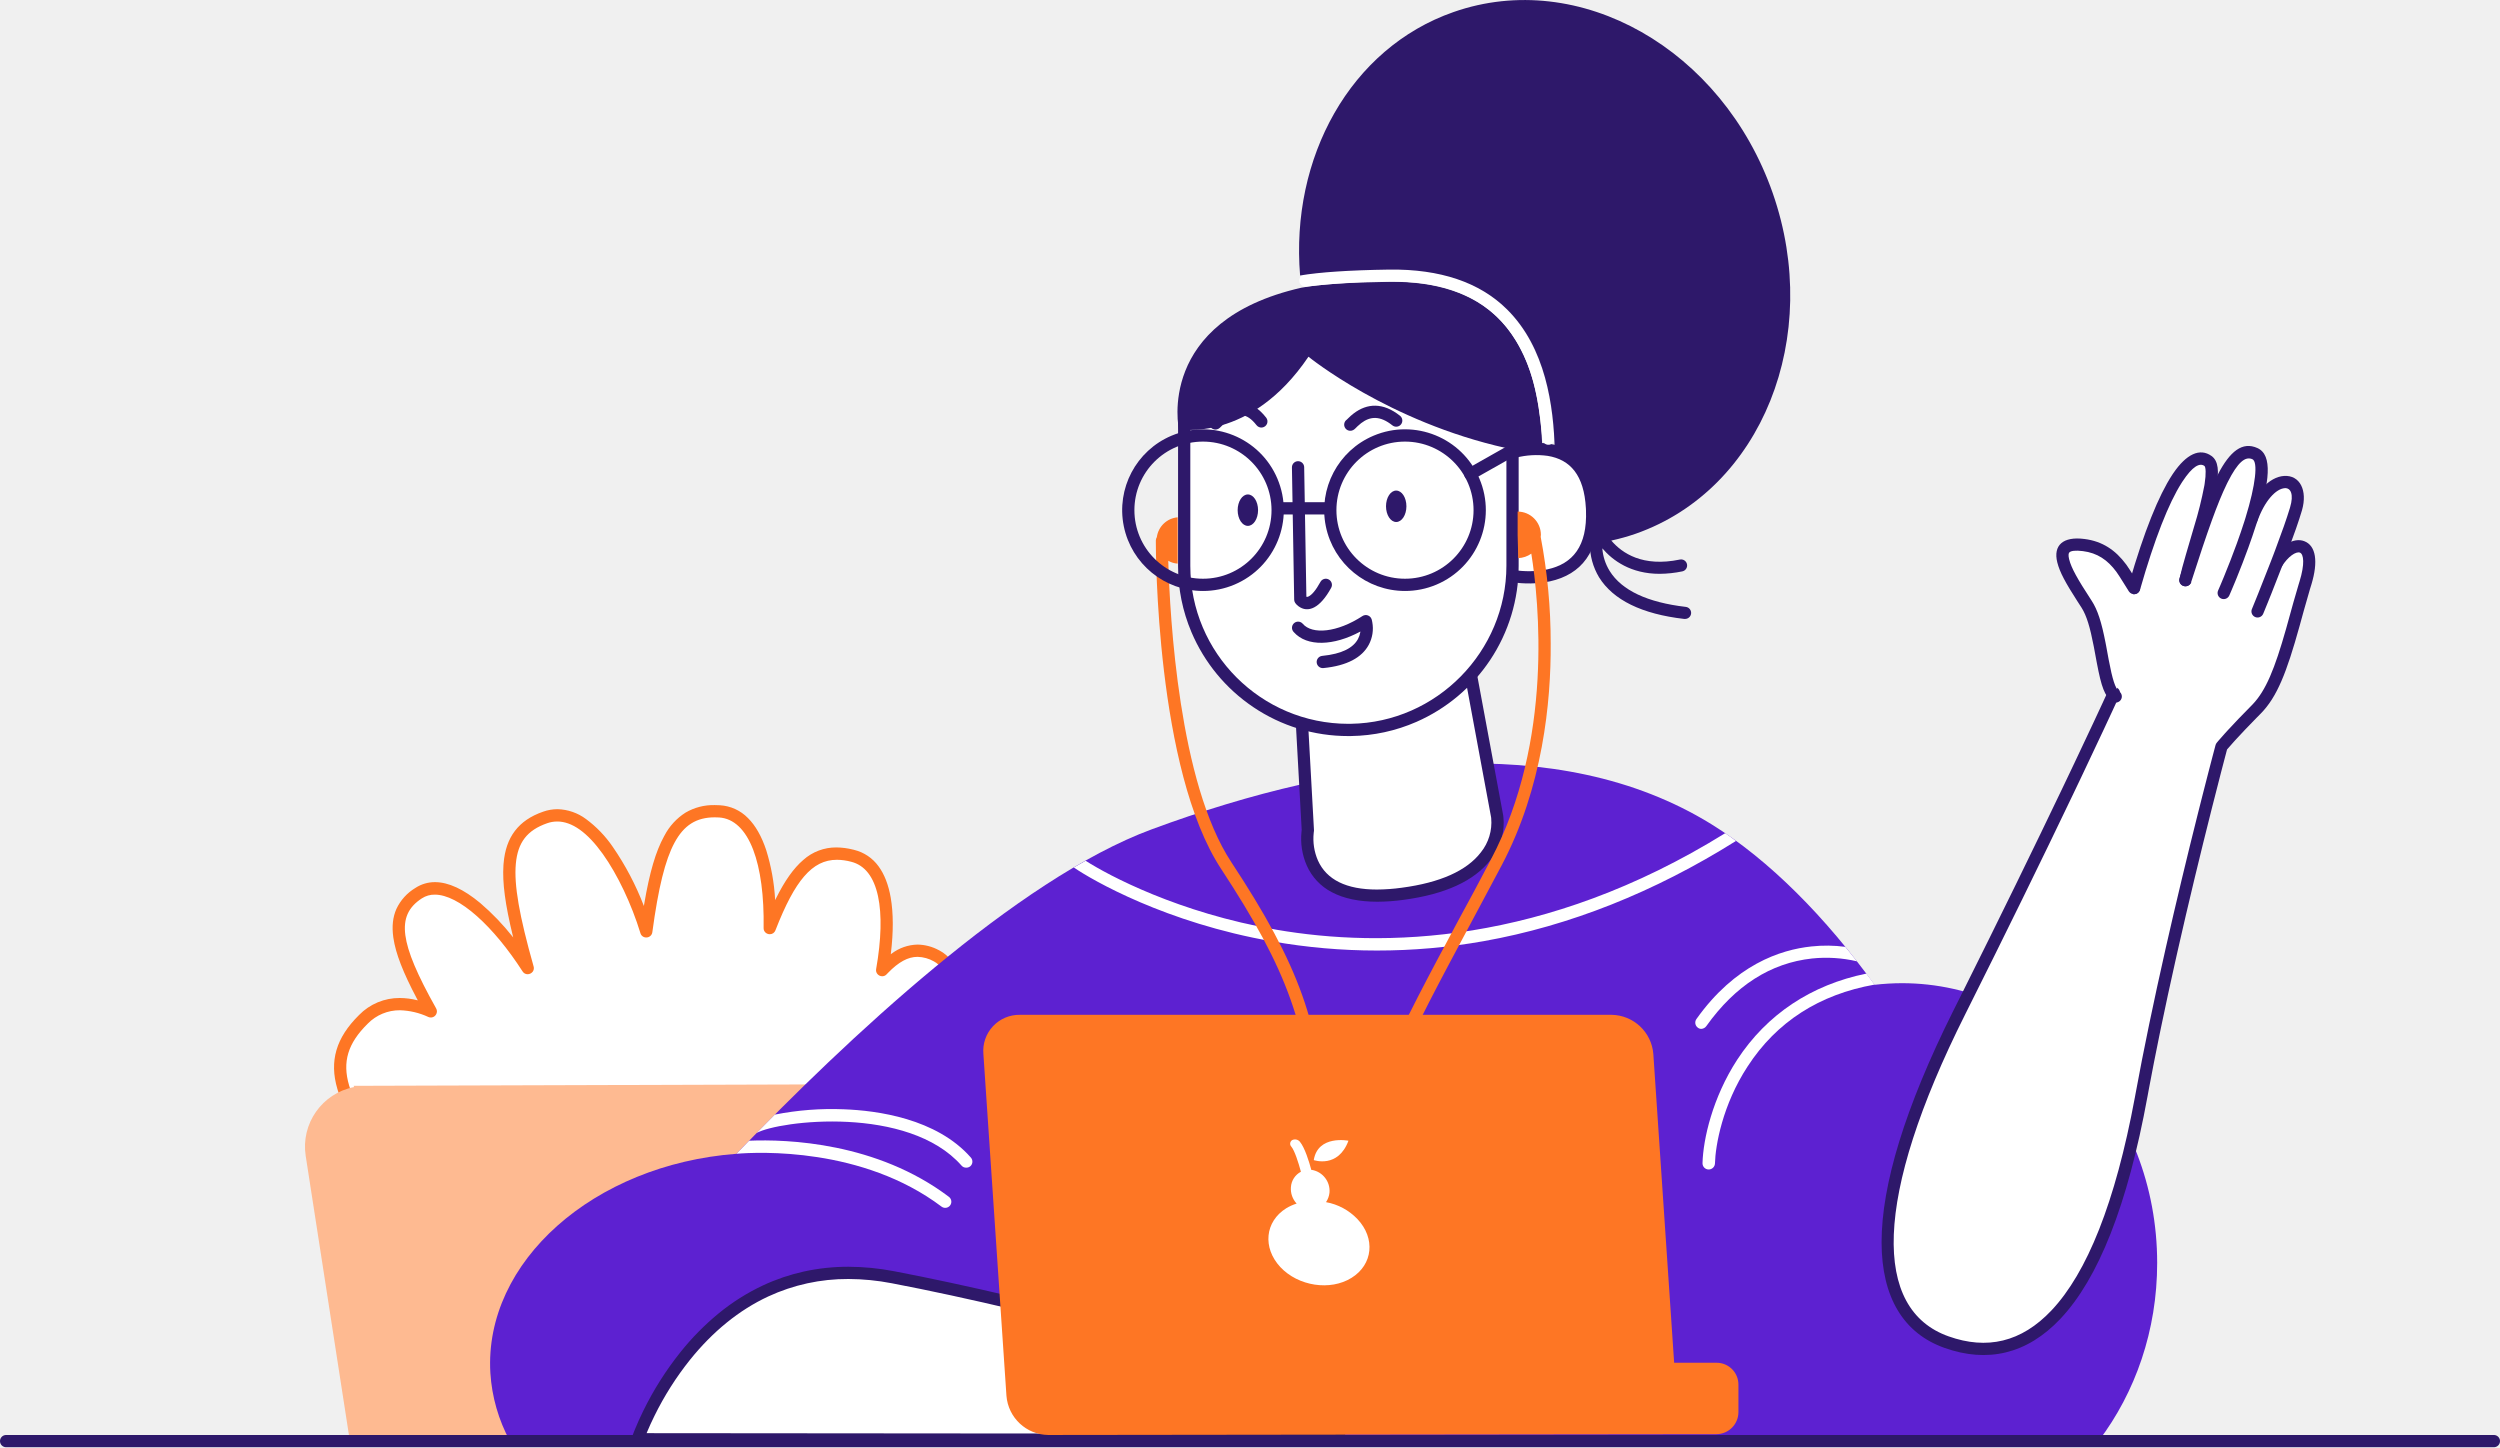
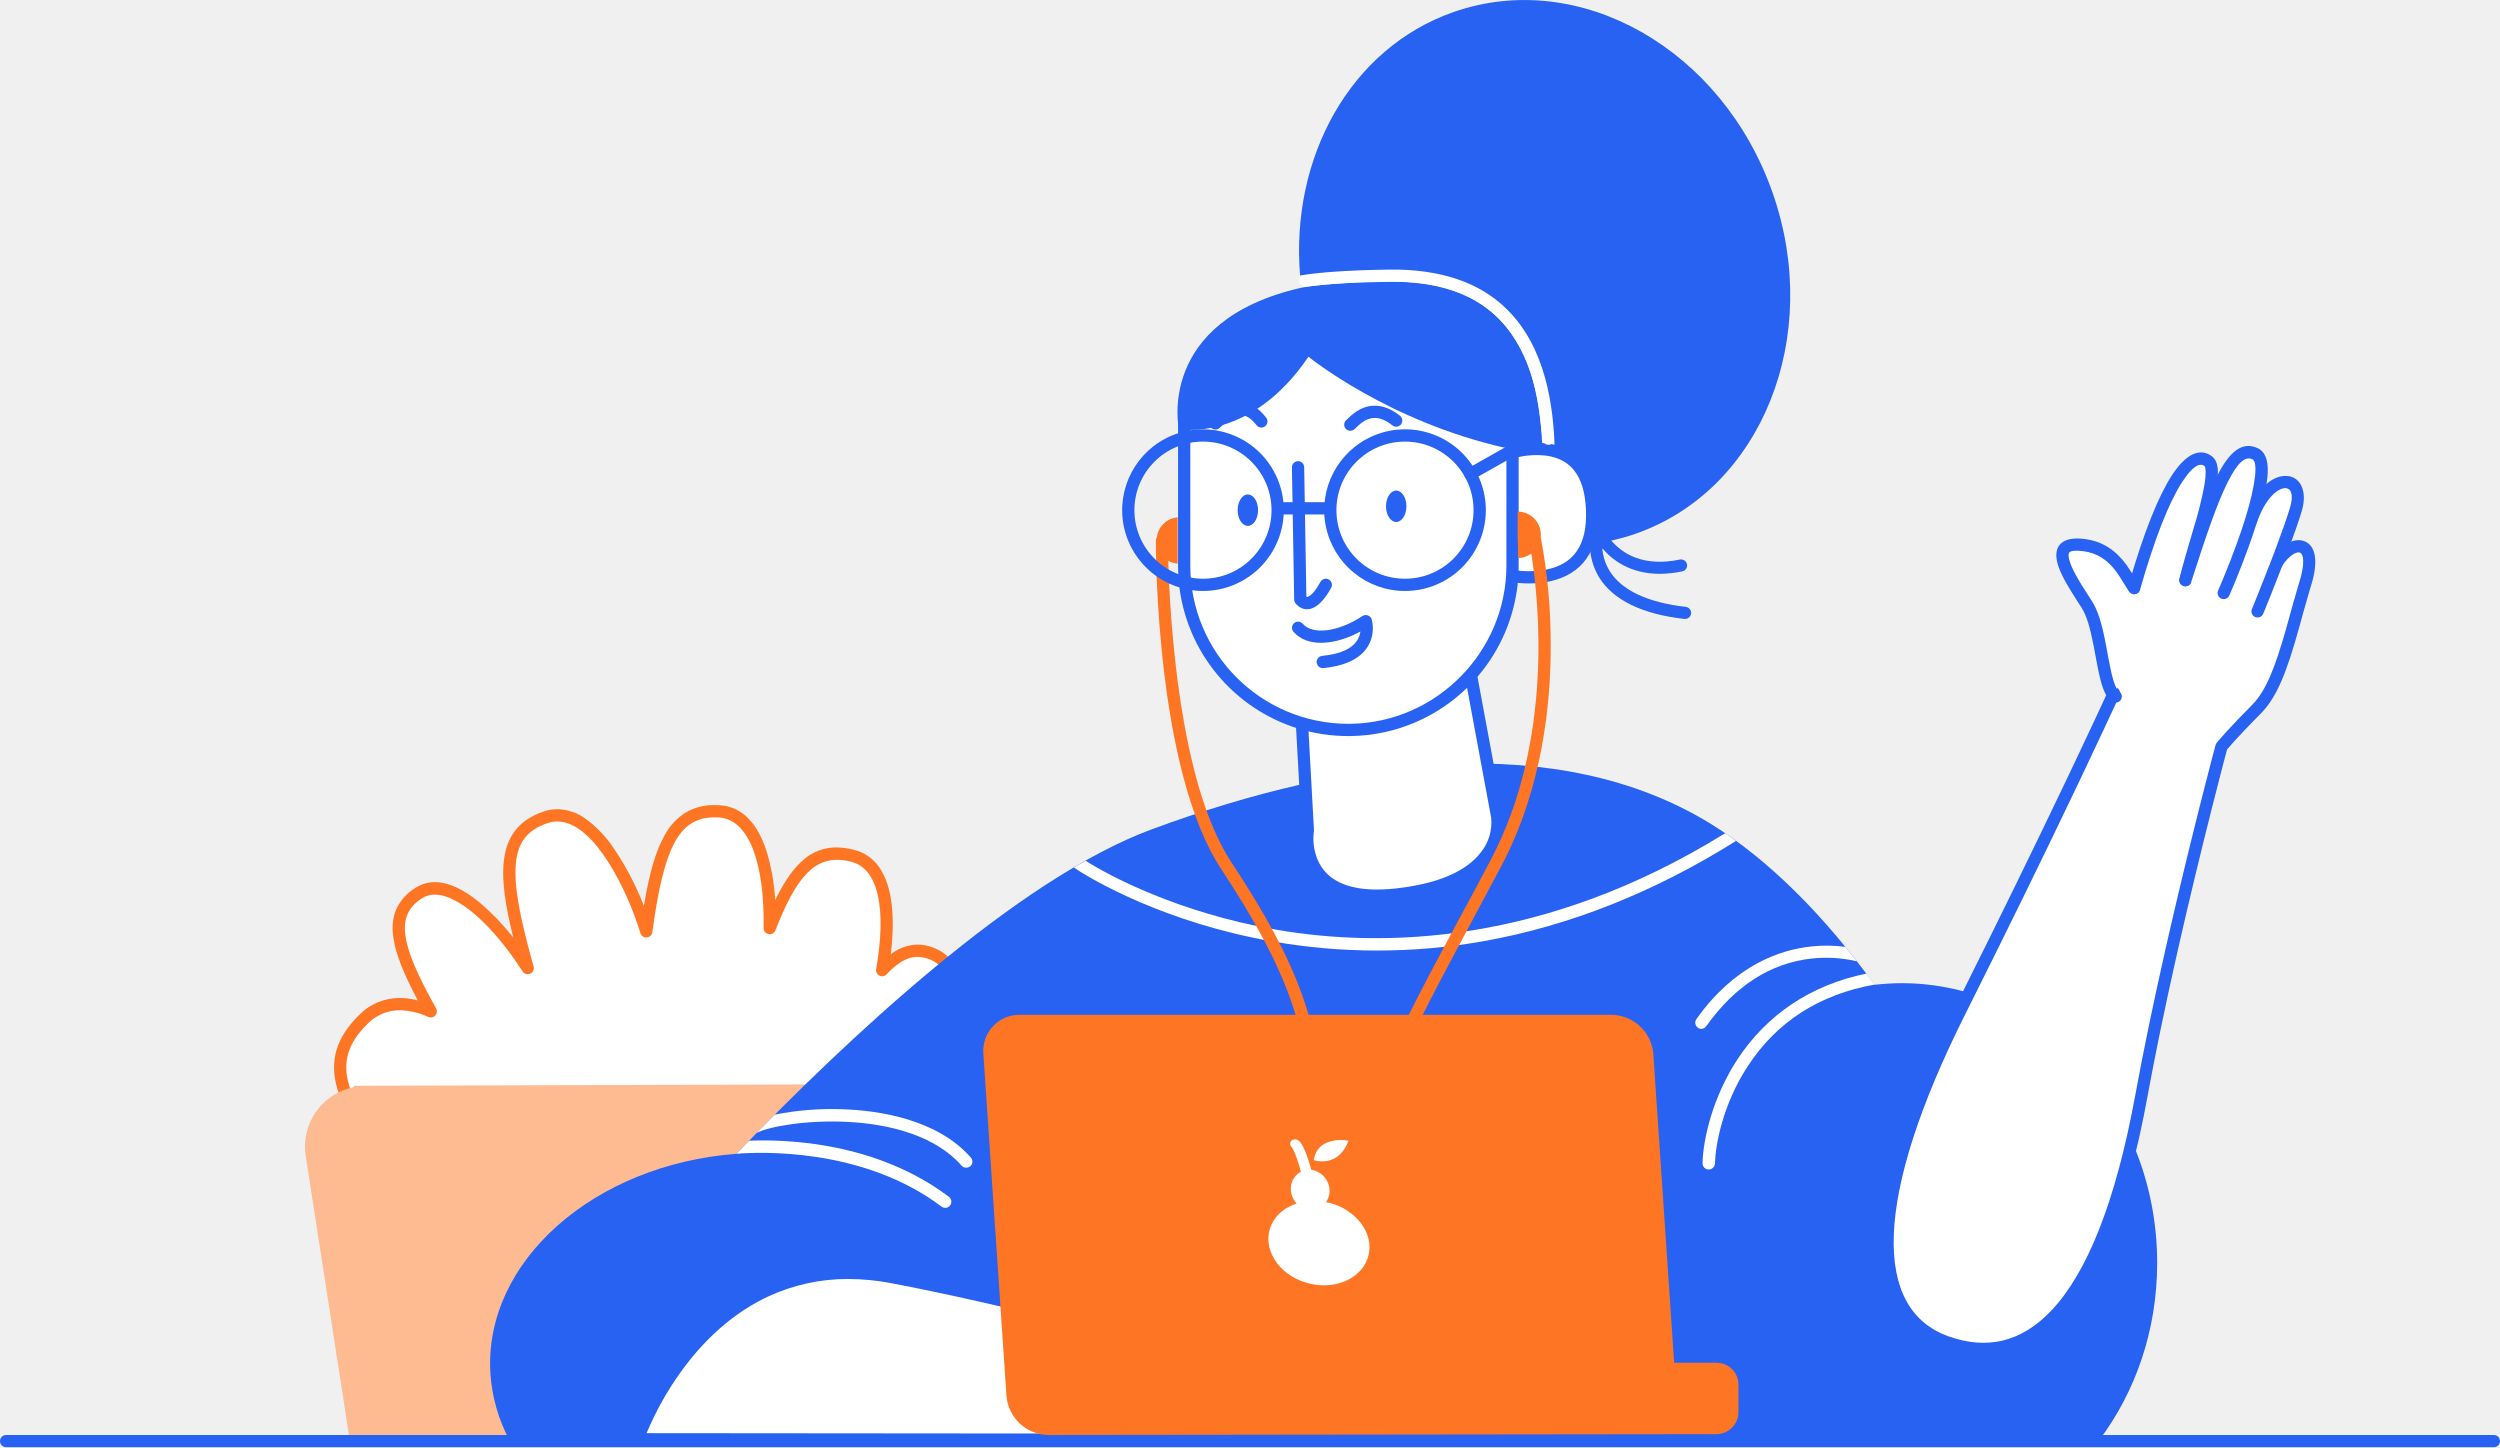
<svg xmlns="http://www.w3.org/2000/svg" viewBox="0 0 1225.1 709.2">
  <g id="support_solid" data-name="support/solid" transform="translate(2.2)">
    <g id="support_solid-2" data-name="support/solid" transform="translate(-3)">
      <g id="support_solid-3" data-name="support_solid">
        <g id="suculent" transform="translate(150 397)">
          <path id="succulent" d="M292.406,70.973c-9.6-5.1-17.8-2.7-26.8,6.9,4.1-23.2,4-51.3-14.4-56-18.9-4.9-29.6,6.9-40.7,35.4.4-24.4-4.4-55.9-24.6-57.2-22.7-1.4-30.3,17.3-35.9,58.8-7.1-23.2-26.6-63.9-49.6-55.8-22.5,7.9-21,29.6-8.5,73.8-12.3-19.1-37-47.5-53.5-36.7-15.7,10.2-11.4,26.9,6,57.9-11.5-5-23.4-5.5-33,3.9-21.5,21.2-11.1,41.3,18.6,78.6,29.8,37.3,243.7-28.7,253.8-45.5C294.006,118.173,309.906,80.373,292.406,70.973Z" transform="translate(17.494 0.527)" fill="#fff" />
          <path id="succulent_2_" d="M74.2,197.887h-.008c-22.29,0-36.937-4.188-43.534-12.445a316.178,316.178,0,0,1-19.342-26.368c-4.657-7.327-7.666-13.449-9.469-19.265l-.22-.728C-.4,132.194-.534,125.968,1.2,120.046c1.744-5.939,5.376-11.571,11.1-17.217A27.631,27.631,0,0,1,32.2,94.53a35.847,35.847,0,0,1,8.6,1.105l.252.064-.436-.821c-6.843-12.951-10.4-22.126-11.529-29.749l-.057-.4c-.737-5.337-.233-9.871,1.54-13.86a23.634,23.634,0,0,1,9.2-10.21,17.4,17.4,0,0,1,9.681-2.907C56.009,37.755,63.481,41.2,71.65,48A118.511,118.511,0,0,1,87.541,64.538l.258.321-.2-.826C83.865,48.7,82.451,38.054,83.011,29.525l.065-.868c.549-6.567,2.359-11.8,5.533-15.982,3.19-4.207,7.7-7.293,13.8-9.433A21.339,21.339,0,0,1,109.506,2a24.407,24.407,0,0,1,13.961,4.832,56.611,56.611,0,0,1,13.14,13.661,137.993,137.993,0,0,1,15.2,28.887l.022.058.18-1.067c2.628-15.444,5.628-25.654,9.725-33.1l.193-.346a29.424,29.424,0,0,1,10.3-11.227A26.966,26.966,0,0,1,186.608,0c.808,0,1.646.026,2.49.078a20.913,20.913,0,0,1,13.739,6.27c3.693,3.673,6.7,8.962,8.941,15.718a100.486,100.486,0,0,1,4.374,24.315l.013.175.359-.734c4.309-8.714,8.707-14.917,13.443-18.962a24.053,24.053,0,0,1,16.191-6.113,34.7,34.7,0,0,1,8.194,1.067l.6.15a20.818,20.818,0,0,1,11.824,7.963c2.9,3.9,4.927,9.116,6.028,15.5,1.3,7.565,1.33,16.7.074,27.158l-.061.5.42-.3a21.814,21.814,0,0,1,12.72-4.43,22.681,22.681,0,0,1,10.505,2.786l.367.193a16.444,16.444,0,0,1,5.735,5.033,19.623,19.623,0,0,1,3.049,7.268c1.147,5.382.743,12.205-1.2,20.281-2.662,11.071-8.423,24.753-15.034,35.707-1.419,2.361-5.877,5.417-13.249,9.082A281.289,281.289,0,0,1,248.3,160.262a760.836,760.836,0,0,1-80.314,23.767c-18.883,4.5-36.339,7.959-51.882,10.278A290.3,290.3,0,0,1,74.2,197.887ZM32.258,100.535a21.882,21.882,0,0,0-15.746,6.573c-9.8,9.66-12.526,18.716-9.128,30.281,2.982,10.149,10.258,21.86,25.951,41.769l2.014,2.542c2.7,3.384,7.4,5.961,13.97,7.662,6.386,1.653,14.588,2.492,24.379,2.492,23.284,0,55.407-4.724,92.9-13.662a762.584,762.584,0,0,0,79.457-23.5c10.452-3.8,19.605-7.539,26.47-10.825,6.7-3.208,10.751-5.749,11.713-7.348,6.317-10.468,11.812-23.5,14.339-34.014,1.615-6.718,2.055-12.332,1.306-16.685-.759-4.416-2.739-7.512-5.884-9.2a17.058,17.058,0,0,0-8.049-2.255c-4.685,0-9.291,2.5-14.5,7.866l-.66.692a2.9,2.9,0,0,1-2.157.959,3.114,3.114,0,0,1-2.359-1.1,2.924,2.924,0,0,1-.627-2.43c2.539-14.368,2.86-26.7.929-35.675-2.048-9.511-6.464-15.2-13.128-16.9a27.75,27.75,0,0,0-7-.974c-6.181,0-11.291,2.585-16.081,8.134-4.692,5.436-9.162,13.833-14.067,26.424a2.884,2.884,0,0,1-2.758,1.915,3.12,3.12,0,0,1-2.218-.909,2.912,2.912,0,0,1-.82-2.144C210.762,44.57,209,31.316,205.4,21.892,201.624,12,195.857,6.526,188.721,6.067,187.99,6.022,187.269,6,186.58,6c-9.03,0-15.123,3.842-19.757,12.458-4.554,8.47-7.9,21.983-10.845,43.816a2.953,2.953,0,0,1-2.988,2.6,2.907,2.907,0,0,1-2.854-2.123c-4.372-14.285-11.253-28.778-18.408-38.768-7.575-10.58-15.1-15.944-22.355-15.944A14.947,14.947,0,0,0,104.4,8.9c-9.79,3.438-14.371,9.383-15.318,19.879-.933,10.347,1.672,25.383,8.711,50.275a2.9,2.9,0,0,1-.445,2.595,3.193,3.193,0,0,1-2.5,1.238A2.869,2.869,0,0,1,92.383,81.5c-7.081-11-14.792-20.339-22.3-27.022-7.795-6.938-14.96-10.6-20.722-10.6a11.334,11.334,0,0,0-6.32,1.818c-6.671,4.334-9.168,9.9-8.1,18.064,1.064,8.112,5.715,19.169,15.079,35.853a2.915,2.915,0,0,1-.013,2.965,2.962,2.962,0,0,1-3.8,1.255A35.42,35.42,0,0,0,32.258,100.535Z" transform="translate(14.495 -2.472)" fill="#fe7624" />
          <path id="pot" d="M311.357.6l.2-.6L23.857.9l.2.6A29.748,29.748,0,0,0,.357,35.2L21.857,174l291.6-.9,21.5-138.8A29.654,29.654,0,0,0,311.357.6Z" transform="translate(0.243 134.2)" fill="#feba91" />
        </g>
        <g id="woman" transform="translate(240)">
          <g id="body" transform="translate(0 218)">
-             <path id="clothing" d="M691.836,107.657a119.019,119.019,0,0,0-13.4.8c-23.9-33-51.3-61-80.1-78.8-75-46.2-178-33-274.1,2.6-66.1,24.4-149.8,103.2-203.5,159-70,5.3-123.8,52.9-120.6,107.4a80.582,80.582,0,0,0,9.6,33.4l234.9,1.6c.4-.6.8-1.3,1.2-1.9l348.4-1.2c.4.5.8,1,1.2,1.6l192.9-.3c17.9-23.7,28.6-54,28.6-87.1C816.936,168.957,760.936,107.657,691.836,107.657Z" transform="translate(0.964 156.143)" fill="#5d21d1" />
+             <path id="clothing" d="M691.836,107.657a119.019,119.019,0,0,0-13.4.8c-23.9-33-51.3-61-80.1-78.8-75-46.2-178-33-274.1,2.6-66.1,24.4-149.8,103.2-203.5,159-70,5.3-123.8,52.9-120.6,107.4a80.582,80.582,0,0,0,9.6,33.4l234.9,1.6c.4-.6.8-1.3,1.2-1.9l348.4-1.2c.4.5.8,1,1.2,1.6l192.9-.3c17.9-23.7,28.6-54,28.6-87.1C816.936,168.957,760.936,107.657,691.836,107.657Z" transform="translate(0.964 156.143)" fill="#2762f3" />
            <g id="clothing_lines" transform="translate(119 190)">
              <path id="Path" d="M319.2,0C230.5,55,150.9,56.2,99.3,47.3,51.5,39.1,17,20.7,5.8,13.5,3.9,14.6,2,15.7,0,16.8,9.2,23.1,45.2,43.9,97.2,53a294.635,294.635,0,0,0,51.3,4.5,298.4,298.4,0,0,0,52.4-4.6c42.1-7.5,83.6-24,123.6-49.1C322.7,2.4,321,1.2,319.2,0Z" transform="translate(168 0.3)" fill="#fff" />
              <path id="Path-2" data-name="Path" d="M5.461,39.4c14.1-19.8,31.5-30.9,51.8-33.1a66.5,66.5,0,0,1,22,1.4c-1.9-2.4-3.8-4.8-5.7-7.1a69.423,69.423,0,0,0-16.6-.2C41.661,2,19.461,9.4.561,36a3.041,3.041,0,0,0,.7,4.2,2.716,2.716,0,0,0,1.7.6A3.23,3.23,0,0,0,5.461,39.4Z" transform="translate(472.539 55.395)" fill="#fff" />
              <path id="Path-3" data-name="Path" d="M3,96H3a3.08,3.08,0,0,0,3.1-2.9c.2-8.8,3.7-28.8,16-47.6C36.3,23.6,57.3,10.2,84.3,5.4,83,3.6,81.7,1.8,80.3,0,53.3,5.5,31.5,20,17,42.2,4.9,60.8.3,81.2,0,92.9A3.031,3.031,0,0,0,3,96Z" transform="translate(476.1 69.1)" fill="#fff" />
              <path id="Path-4" data-name="Path" d="M42.8.114a143.643,143.643,0,0,0-33.9,2.6c-3,3-6,6-8.9,9,11.1-6.1,74.3-13.7,100.4,16a2.9,2.9,0,0,0,2.3,1,3.057,3.057,0,0,0,2-.7,3,3,0,0,0,.3-4.2C88.1,4.514,58.8.714,42.8.114Z" transform="translate(12.6 135.486)" fill="#fff" />
              <g id="Group" transform="translate(0 150)">
                <path id="Path-5" data-name="Path" d="M.422.522h.2a.139.139,0,0,0-.2,0Z" transform="translate(0.278 7.078)" fill="#fff" />
                <path id="Path-6" data-name="Path" d="M104.1,27.647C68.8.947,24.8-.653,6.2.147c-2.1,2.2-4.2,4.3-6.2,6.4,10.7-.9,61.8-3.3,100.5,25.9a3,3,0,0,0,3.6-4.8Z" transform="translate(2.7 0.853)" fill="#fff" />
              </g>
            </g>
            <path id="hand" d="M0,81.535s32.8-97,125.1-79.4,218.6,55.4,218.6,55.4v24.3Z" transform="translate(73.3 405.765)" fill="#fff" />
-             <path id="hand_2_" d="M346.7,87.84,3,87.54A3,3,0,0,1,.16,83.579c.023-.069.055-.16.095-.271l.388-1.062c.145-.386.283-.748.422-1.1l.489-1.23C2.782,76.877,4.211,73.7,5.8,70.474a155.71,155.71,0,0,1,18.11-28.579A127.26,127.26,0,0,1,42.538,22.951,104.686,104.686,0,0,1,64.41,9.132,96.733,96.733,0,0,1,84.479,2.324,101.446,101.446,0,0,1,106.258,0a120.073,120.073,0,0,1,22.406,2.193c17.189,3.278,36.8,7.5,58.276,12.541l3.644.859c12.756,3.021,26.314,6.362,40.3,9.931,26.091,6.658,53.663,14.092,81.95,22.1,8.758,2.478,17.286,4.928,25.347,7.282l5.392,1.582,3.992,1.183A2.98,2.98,0,0,1,349.7,60.54v24.3A3,3,0,0,1,346.7,87.84ZM106.258,6a92.239,92.239,0,0,0-39.31,8.571c-14.231,6.641-27.136,17.1-38.355,31.081A149.626,149.626,0,0,0,11.184,73.127c-1.3,2.644-2.5,5.254-3.542,7.757l-.274.661,336.335.293V62.778l-9.278-2.722c-7.445-2.167-15.259-4.409-23.226-6.664l-4.2-1.187c-26.729-7.529-52.836-14.55-77.6-20.869-13.977-3.566-27.5-6.9-40.2-9.9-22.839-5.408-43.584-9.9-61.661-13.344A114.049,114.049,0,0,0,106.258,6Z" transform="translate(70.298 402.76)" fill="#2e186a" />
+             <path id="hand_2_" d="M346.7,87.84,3,87.54A3,3,0,0,1,.16,83.579c.023-.069.055-.16.095-.271l.388-1.062c.145-.386.283-.748.422-1.1l.489-1.23C2.782,76.877,4.211,73.7,5.8,70.474a155.71,155.71,0,0,1,18.11-28.579A127.26,127.26,0,0,1,42.538,22.951,104.686,104.686,0,0,1,64.41,9.132,96.733,96.733,0,0,1,84.479,2.324,101.446,101.446,0,0,1,106.258,0a120.073,120.073,0,0,1,22.406,2.193c17.189,3.278,36.8,7.5,58.276,12.541l3.644.859c12.756,3.021,26.314,6.362,40.3,9.931,26.091,6.658,53.663,14.092,81.95,22.1,8.758,2.478,17.286,4.928,25.347,7.282l5.392,1.582,3.992,1.183A2.98,2.98,0,0,1,349.7,60.54v24.3A3,3,0,0,1,346.7,87.84ZM106.258,6a92.239,92.239,0,0,0-39.31,8.571c-14.231,6.641-27.136,17.1-38.355,31.081A149.626,149.626,0,0,0,11.184,73.127c-1.3,2.644-2.5,5.254-3.542,7.757l-.274.661,336.335.293V62.778l-9.278-2.722c-7.445-2.167-15.259-4.409-23.226-6.664l-4.2-1.187c-26.729-7.529-52.836-14.55-77.6-20.869-13.977-3.566-27.5-6.9-40.2-9.9-22.839-5.408-43.584-9.9-61.661-13.344A114.049,114.049,0,0,0,106.258,6Z" transform="translate(70.298 402.76)" fill="#2762f3" />
            <g id="hand_II_1_" transform="translate(682)">
              <path id="Path-7" data-name="Path" d="M8.393,90.508s-7.4-3.7-8.3-12.2,4.8-45.5,14-50.7c9.3-5.2,51.6-28.1,59.4-27.6S84.493,68.408,8.393,90.508Z" transform="translate(111.707 38.492)" fill="#fff" />
              <path id="Path-8" data-name="Path" d="M0,63.453c15.8-55.3,28.7-67.7,36.2-62.3,6.8,4.9-7,40.1-11,58.4" transform="translate(124.6 6.747)" fill="#fff" />
-               <path id="Path_2_" d="M21.706,10.946l.485-.725C28.586.826,35.227-2.352,40.955,1.772c3.377,2.433,3.741,7.462,2.39,15.456l-.2,1.127c-.9,4.945-2.39,10.72-4.819,19.117l-3.971,13.55c-1.858,6.4-2.478,8.8-3.226,12.224a3,3,0,0,1-5.862-1.281l.284-1.276c.645-2.843,1.3-5.336,2.818-10.569l4-13.652a186.722,186.722,0,0,0,5.057-20.24l.123-.76c.812-5.219.557-8.352-.1-8.828-2.3-1.657-5.805.112-10.728,7.6l-.445.688c-6.319,9.923-13.222,27.314-20.39,52.4A3,3,0,0,1,.116,65.682l.516-1.795C7.939,38.642,15.023,21.114,21.706,10.946Z" transform="translate(121.599 3.694)" fill="#2e186a" />
+               <path id="Path_2_" d="M21.706,10.946l.485-.725C28.586.826,35.227-2.352,40.955,1.772c3.377,2.433,3.741,7.462,2.39,15.456l-.2,1.127c-.9,4.945-2.39,10.72-4.819,19.117l-3.971,13.55c-1.858,6.4-2.478,8.8-3.226,12.224a3,3,0,0,1-5.862-1.281l.284-1.276c.645-2.843,1.3-5.336,2.818-10.569l4-13.652a186.722,186.722,0,0,0,5.057-20.24l.123-.76c.812-5.219.557-8.352-.1-8.828-2.3-1.657-5.805.112-10.728,7.6l-.445.688c-6.319,9.923-13.222,27.314-20.39,52.4A3,3,0,0,1,.116,65.682l.516-1.795C7.939,38.642,15.023,21.114,21.706,10.946Z" transform="translate(121.599 3.694)" fill="#2762f3" />
              <path id="hand_II_3_" d="M190.45,8.495c7.9-12.9,21-12.2,14.2,9.7-6.7,21.4-11.6,49.2-24.1,61.8s-17,18.2-17,18.2-25,93.3-39.2,170.9c-20.5,112.2-59.3,133.8-95.5,120.9-36.2-12.8-42.9-63.6,6.5-162.1,49.4-98.6,75.5-156,75.5-156" transform="translate(3.85 49.705)" fill="#fff" />
-               <path id="hand_II_4_" d="M190.892,9.939C195.377,2.616,201.9-1.492,207.131.5c5.761,2.195,6.884,10.02,3.519,21.153l-.726,2.359c-.866,2.852-1.757,5.978-2.936,10.246l-2.173,7.893c-6.357,22.93-11.063,34.677-18.879,42.7l-1.965,1.99c-4.086,4.151-7.494,7.737-10.278,10.779l-1.1,1.214c-1.158,1.282-2.107,2.36-2.86,3.242l-.45.528-1.58,6-1.418,5.445c-1.376,5.309-2.864,11.123-4.442,17.372-5.709,22.614-11.418,46.275-16.746,69.82l-1.151,5.113c-2.472,11.035-4.8,21.783-6.953,32.175l-.866,4.2q-2.781,13.57-5.116,26.093l-.705,3.821c-9.78,53.527-24.185,89.309-42.63,108.881-16.5,17.508-35.978,21.736-56.821,14.308C10.821,388.751.026,371.072,0,344.1c-.026-28.082,11.49-66.023,34.953-113.1l4.611-9.218C58.249,184.377,74.747,150.59,89,120.757l5.544-11.643q5.135-10.823,9.316-19.772l4.382-9.421,2.878-6.257a3,3,0,0,1,5.53,2.321l-.376.837-3.118,6.766-4.281,9.194q-4.869,10.409-11,23.313l-4.2,8.8c-15.088,31.553-32.658,67.472-52.642,107.36C-4.344,322.726-4.293,377.043,32.857,390.179c18.655,6.648,35.618,2.966,50.447-12.769,17.326-18.384,31.223-52.658,40.806-104.275l.289-1.569c1.976-10.8,4.223-22.244,6.715-34.253,2.5-12.028,5.216-24.528,8.127-37.394,5.043-22.287,10.426-44.671,15.827-66.178l2.2-8.7q1.532-6.024,2.929-11.423l1.864-7.16,1.592-6.028a3,3,0,0,1,.559-1.1l.412-.5.545-.643c.789-.923,1.774-2.043,2.968-3.365l1.515-1.663c3.154-3.433,7.054-7.511,11.769-12.264l.456-.469c6.406-6.731,10.752-17.234,16.357-37.018l3.6-12.992c1-3.571,1.795-6.329,2.6-8.933l.361-1.164c2.7-8.7,2.057-13.5.21-14.207s-5.826,1.8-8.986,6.963a3,3,0,0,1-5.117-3.134Z" transform="translate(0.85 46.695)" fill="#2e186a" />
+               <path id="hand_II_4_" d="M190.892,9.939C195.377,2.616,201.9-1.492,207.131.5c5.761,2.195,6.884,10.02,3.519,21.153l-.726,2.359c-.866,2.852-1.757,5.978-2.936,10.246l-2.173,7.893c-6.357,22.93-11.063,34.677-18.879,42.7l-1.965,1.99c-4.086,4.151-7.494,7.737-10.278,10.779l-1.1,1.214c-1.158,1.282-2.107,2.36-2.86,3.242l-.45.528-1.58,6-1.418,5.445c-1.376,5.309-2.864,11.123-4.442,17.372-5.709,22.614-11.418,46.275-16.746,69.82l-1.151,5.113c-2.472,11.035-4.8,21.783-6.953,32.175l-.866,4.2q-2.781,13.57-5.116,26.093l-.705,3.821c-9.78,53.527-24.185,89.309-42.63,108.881-16.5,17.508-35.978,21.736-56.821,14.308C10.821,388.751.026,371.072,0,344.1c-.026-28.082,11.49-66.023,34.953-113.1l4.611-9.218C58.249,184.377,74.747,150.59,89,120.757l5.544-11.643q5.135-10.823,9.316-19.772l4.382-9.421,2.878-6.257a3,3,0,0,1,5.53,2.321l-.376.837-3.118,6.766-4.281,9.194q-4.869,10.409-11,23.313l-4.2,8.8c-15.088,31.553-32.658,67.472-52.642,107.36C-4.344,322.726-4.293,377.043,32.857,390.179c18.655,6.648,35.618,2.966,50.447-12.769,17.326-18.384,31.223-52.658,40.806-104.275l.289-1.569c1.976-10.8,4.223-22.244,6.715-34.253,2.5-12.028,5.216-24.528,8.127-37.394,5.043-22.287,10.426-44.671,15.827-66.178l2.2-8.7q1.532-6.024,2.929-11.423l1.864-7.16,1.592-6.028a3,3,0,0,1,.559-1.1l.412-.5.545-.643c.789-.923,1.774-2.043,2.968-3.365l1.515-1.663c3.154-3.433,7.054-7.511,11.769-12.264l.456-.469c6.406-6.731,10.752-17.234,16.357-37.018l3.6-12.992c1-3.571,1.795-6.329,2.6-8.933l.361-1.164c2.7-8.7,2.057-13.5.21-14.207s-5.826,1.8-8.986,6.963a3,3,0,0,1-5.117-3.134Z" transform="translate(0.85 46.695)" fill="#2762f3" />
              <path id="Path-9" data-name="Path" d="M26.12,74.442c-7.2-4.9-6.3-33.1-14.4-45.4-10-15.3-19.8-31.2-1.3-28.8,15.9,2,20.9,16,24.6,21" transform="translate(89.48 48.858)" fill="#fff" />
-               <path id="Path_2_2" data-name="Path_2_" d="M.47,11.705C-1.609,3.331,3.273-1.122,13.794.243,22.625,1.354,29.02,5.723,34.2,12.7l.242.332c1.891,2.647,5.49,8.678,5.964,9.369l.027.038A3,3,0,1,1,35.608,26l-.1-.145c-.854-1.263-4.595-7.525-6.124-9.585-4.276-5.759-9.3-9.193-16.348-10.079-3.677-.477-5.815-.138-6.6.578-.464.423-.62,1.406-.2,3.233l.061.254c1.04,4.19,4.046,9.551,10.6,19.6l.336.515c3.063,4.652,4.948,10.806,6.873,20.648l.389,2.031L25.66,59.4c1.829,9.681,3.257,14.141,5.055,15.479l.092.065a3,3,0,0,1-3.376,4.96c-3.752-2.553-5.365-7.274-7.556-18.8l-1.352-7.293-.195-1.02c-1.784-9.257-3.485-14.988-5.958-18.874L10.512,31.05C4.472,21.681,1.654,16.473.47,11.705Z" transform="translate(86.481 45.88)" fill="#2e186a" />
+               <path id="Path_2_2" data-name="Path_2_" d="M.47,11.705C-1.609,3.331,3.273-1.122,13.794.243,22.625,1.354,29.02,5.723,34.2,12.7l.242.332c1.891,2.647,5.49,8.678,5.964,9.369l.027.038A3,3,0,1,1,35.608,26l-.1-.145c-.854-1.263-4.595-7.525-6.124-9.585-4.276-5.759-9.3-9.193-16.348-10.079-3.677-.477-5.815-.138-6.6.578-.464.423-.62,1.406-.2,3.233l.061.254c1.04,4.19,4.046,9.551,10.6,19.6l.336.515c3.063,4.652,4.948,10.806,6.873,20.648l.389,2.031L25.66,59.4c1.829,9.681,3.257,14.141,5.055,15.479l.092.065a3,3,0,0,1-3.376,4.96c-3.752-2.553-5.365-7.274-7.556-18.8l-1.352-7.293-.195-1.02c-1.784-9.257-3.485-14.988-5.958-18.874L10.512,31.05C4.472,21.681,1.654,16.473.47,11.705Z" transform="translate(86.481 45.88)" fill="#2762f3" />
              <path id="Path-10" data-name="Path" d="M3,63.39s14.1-34.2,18.8-50.1C27-4.01,8.8-6.51,0,18.39" transform="translate(182.1 18.21)" fill="#fff" />
-               <path id="Path_2_3" data-name="Path_2_" d="M18.956.024c7.8-.507,11.6,7.089,8.818,16.791l-.1.328C26.241,22,23.885,28.756,20.812,36.962l-.55,1.463q-.637,1.691-1.307,3.443c-1.949,5.1-4.019,10.378-6.1,15.6l-1.708,4.254L9.372,66.078l-.6,1.458a3,3,0,0,1-5.61-2.122L5.579,59.47q.394-.977.81-2.012c2.077-5.17,4.154-10.432,6.123-15.549l1.277-3.336.858-2.265c3.2-8.5,5.666-15.5,7.155-20.459l.125-.42c1.915-6.373.336-9.607-2.582-9.418-4.32.281-9.885,6.106-13.516,16.381a3,3,0,1,1-5.657-2C4.518,8.1,11.783.49,18.956.024Z" transform="translate(179.099 15.207)" fill="#2e186a" />
+               <path id="Path_2_3" data-name="Path_2_" d="M18.956.024c7.8-.507,11.6,7.089,8.818,16.791l-.1.328C26.241,22,23.885,28.756,20.812,36.962l-.55,1.463q-.637,1.691-1.307,3.443c-1.949,5.1-4.019,10.378-6.1,15.6l-1.708,4.254L9.372,66.078l-.6,1.458a3,3,0,0,1-5.61-2.122L5.579,59.47q.394-.977.81-2.012c2.077-5.17,4.154-10.432,6.123-15.549l1.277-3.336.858-2.265c3.2-8.5,5.666-15.5,7.155-20.459l.125-.42c1.915-6.373.336-9.607-2.582-9.418-4.32.281-9.885,6.106-13.516,16.381a3,3,0,1,1-5.657-2C4.518,8.1,11.783.49,18.956.024Z" transform="translate(179.099 15.207)" fill="#2762f3" />
              <path id="Path-11" data-name="Path" d="M18.8,69S46.5,6.3,34.1.7C22.8-4.4,14.2,18.5,0,62.7" transform="translate(149.7 3.598)" fill="#fff" />
-               <path id="Path_2_4" data-name="Path_2_" d="M18.883,14.095C24.9,2.463,31.012-2.277,38.336,1.029c7.532,3.4,6.1,16.387-.633,37.593-1.144,3.6-2.431,7.361-3.834,11.236-1.812,5-3.738,9.975-5.677,14.742l-.727,1.778c-.679,1.65-1.316,3.167-1.9,4.529l-1.023,2.369a3,3,0,0,1-5.488-2.425l.781-1.8.65-1.528c.449-1.061.927-2.207,1.428-3.426,2.152-5.227,4.3-10.74,6.311-16.279,1.378-3.8,2.639-7.488,3.757-11.008l.49-1.564C37.522,18.895,38.658,7.758,35.867,6.5c-3.472-1.567-7.172,1.43-12.048,11.126l-.56,1.131c-4.489,9.223-9.293,22.686-17.4,47.926A3,3,0,1,1,.145,64.845l1.743-5.4C9.3,36.592,13.853,24.157,18.313,15.218Z" transform="translate(146.699 0.537)" fill="#2e186a" />
+               <path id="Path_2_4" data-name="Path_2_" d="M18.883,14.095C24.9,2.463,31.012-2.277,38.336,1.029c7.532,3.4,6.1,16.387-.633,37.593-1.144,3.6-2.431,7.361-3.834,11.236-1.812,5-3.738,9.975-5.677,14.742l-.727,1.778c-.679,1.65-1.316,3.167-1.9,4.529l-1.023,2.369a3,3,0,0,1-5.488-2.425l.781-1.8.65-1.528c.449-1.061.927-2.207,1.428-3.426,2.152-5.227,4.3-10.74,6.311-16.279,1.378-3.8,2.639-7.488,3.757-11.008l.49-1.564C37.522,18.895,38.658,7.758,35.867,6.5c-3.472-1.567-7.172,1.43-12.048,11.126l-.56,1.131c-4.489,9.223-9.293,22.686-17.4,47.926A3,3,0,1,1,.145,64.845l1.743-5.4C9.3,36.592,13.853,24.157,18.313,15.218Z" transform="translate(146.699 0.537)" fill="#2762f3" />
            </g>
          </g>
          <g id="head" transform="translate(313)">
            <path id="neck" d="M0,24.3,3.9,95s-6.6,38.2,46.4,31.1c52.8-7,46.3-38.3,46.3-38.3L80.3,0Z" transform="translate(84.8 311.9)" fill="#fff" />
-             <path id="neck_2_" d="M40.946,132.987h0c-8.958,0-16.462-1.574-22.3-4.677A27.02,27.02,0,0,1,6.356,115.216,32.769,32.769,0,0,1,3.783,98.768c.02-.206.042-.4.064-.592l.041-.32L0,27.466A2.991,2.991,0,0,1,2.131,24.43L82.431.13A3,3,0,0,1,86.25,2.453L102.56,90.3c.032.168.065.375.1.616l.05.407a27.3,27.3,0,0,1-.8,10.279,31.29,31.29,0,0,1-5.487,10.863c-7.912,10.3-22.285,16.9-42.721,19.607A96.811,96.811,0,0,1,40.946,132.987ZM80.962,6.842,6.125,29.489,9.9,97.836a3.038,3.038,0,0,1-.009.452l-.031.224c-.015.088-.035.238-.056.412l-.045.423a26.742,26.742,0,0,0,2.078,13.419c4.227,9.45,13.947,14.242,28.89,14.243a92.614,92.614,0,0,0,12.183-.882c18.806-2.493,31.846-8.319,38.756-17.314A23.375,23.375,0,0,0,96.746,92c-.023-.2-.046-.368-.068-.5L80.962,6.842Z" transform="translate(81.8 308.899)" fill="#2e186a" />
+             <path id="neck_2_" d="M40.946,132.987h0c-8.958,0-16.462-1.574-22.3-4.677A27.02,27.02,0,0,1,6.356,115.216,32.769,32.769,0,0,1,3.783,98.768c.02-.206.042-.4.064-.592l.041-.32L0,27.466A2.991,2.991,0,0,1,2.131,24.43L82.431.13A3,3,0,0,1,86.25,2.453L102.56,90.3c.032.168.065.375.1.616l.05.407a27.3,27.3,0,0,1-.8,10.279,31.29,31.29,0,0,1-5.487,10.863c-7.912,10.3-22.285,16.9-42.721,19.607A96.811,96.811,0,0,1,40.946,132.987ZM80.962,6.842,6.125,29.489,9.9,97.836a3.038,3.038,0,0,1-.009.452l-.031.224c-.015.088-.035.238-.056.412l-.045.423a26.742,26.742,0,0,0,2.078,13.419c4.227,9.45,13.947,14.242,28.89,14.243a92.614,92.614,0,0,0,12.183-.882c18.806-2.493,31.846-8.319,38.756-17.314A23.375,23.375,0,0,0,96.746,92c-.023-.2-.046-.368-.068-.5L80.962,6.842Z" transform="translate(81.8 308.899)" fill="#2762f3" />
            <path id="ear" d="M0,2.7S41-12.7,42.6,30,0,61.6,0,61.6" transform="translate(185.4 219.996)" fill="#fff" />
-             <path id="ear_2_" d="M6.971,1.441A45.966,45.966,0,0,1,24.807.484C38.939,2.787,47.858,13.126,48.6,32.9c.766,20.447-8.337,31.639-23.635,34.987a52.582,52.582,0,0,1-18.985.341l-.968-.155c-1.22-.206-2.152-.4-2.74-.551a3,3,0,0,1,1.289-5.857l.651.147.31.065c.688.142,1.479.285,2.36.419a46.831,46.831,0,0,0,16.8-.27C36.2,59.286,43.258,50.608,42.6,33.125l-.046-1.016c-.867-16.25-7.659-23.9-18.715-25.7A40.221,40.221,0,0,0,8.351,7.28c-1.01.239-1.943.492-2.782.745l-.412.127c-.306.1-.558.179-.752.245l-.35.124A3,3,0,1,1,1.946,2.9l.387-.141A46.734,46.734,0,0,1,6.971,1.441Z" transform="translate(182.399 216.987)" fill="#2e186a" />
+             <path id="ear_2_" d="M6.971,1.441A45.966,45.966,0,0,1,24.807.484C38.939,2.787,47.858,13.126,48.6,32.9c.766,20.447-8.337,31.639-23.635,34.987a52.582,52.582,0,0,1-18.985.341l-.968-.155c-1.22-.206-2.152-.4-2.74-.551a3,3,0,0,1,1.289-5.857l.651.147.31.065c.688.142,1.479.285,2.36.419a46.831,46.831,0,0,0,16.8-.27C36.2,59.286,43.258,50.608,42.6,33.125l-.046-1.016c-.867-16.25-7.659-23.9-18.715-25.7A40.221,40.221,0,0,0,8.351,7.28c-1.01.239-1.943.492-2.782.745l-.412.127c-.306.1-.558.179-.752.245l-.35.124A3,3,0,1,1,1.946,2.9l.387-.141A46.734,46.734,0,0,1,6.971,1.441Z" transform="translate(182.399 216.987)" fill="#2762f3" />
            <path id="face" d="M80.4,202.1h0A80.4,80.4,0,0,1,0,121.7V51.5A51.555,51.555,0,0,1,51.5,0h70.4a39.05,39.05,0,0,1,39,39v82.6A80.511,80.511,0,0,1,80.4,202.1Z" transform="translate(28.1 155.6)" fill="#fff" />
-             <path id="face_2_" d="M83.4,208.1a83.008,83.008,0,0,1-46.628-14.244A83.653,83.653,0,0,1,6.554,157.162,82.867,82.867,0,0,1,0,124.7V54.5A54.562,54.562,0,0,1,54.5,0h70.4a42.047,42.047,0,0,1,42,42v82.6a83.117,83.117,0,0,1-13.977,46.251,83.769,83.769,0,0,1-36.109,30.291,82.953,82.953,0,0,1-32.057,6.948ZM54.5,6A48.555,48.555,0,0,0,6,54.5v70.2a77.476,77.476,0,0,0,77.376,77.4l1.308-.011c42.026-.682,76.217-35.444,76.217-77.49V42a36.041,36.041,0,0,0-36-36Z" transform="translate(25.1 152.6)" fill="#2e186a" />
+             <path id="face_2_" d="M83.4,208.1a83.008,83.008,0,0,1-46.628-14.244A83.653,83.653,0,0,1,6.554,157.162,82.867,82.867,0,0,1,0,124.7V54.5A54.562,54.562,0,0,1,54.5,0h70.4a42.047,42.047,0,0,1,42,42v82.6a83.117,83.117,0,0,1-13.977,46.251,83.769,83.769,0,0,1-36.109,30.291,82.953,82.953,0,0,1-32.057,6.948ZM54.5,6A48.555,48.555,0,0,0,6,54.5v70.2a77.476,77.476,0,0,0,77.376,77.4l1.308-.011c42.026-.682,76.217-35.444,76.217-77.49V42a36.041,36.041,0,0,0-36-36Z" transform="translate(25.1 152.6)" fill="#2762f3" />
            <g id="headphones" transform="translate(14 250)">
              <path id="Path-12" data-name="Path" d="M93.11,64.6a277.361,277.361,0,0,0-4.9-52.2c0-.3.1-.7.1-1A11.4,11.4,0,0,0,76.91,0V11.4l.3,11.4a11.725,11.725,0,0,0,6.4-2.2c3.7,23,11,91.6-19.8,149.9-5.6,10.7-10.9,20.6-16.1,30.1-29,54.1-48.2,89.9-47.7,121.8a3.076,3.076,0,0,0,3,3h0a3.009,3.009,0,0,0,3-3c-.4-30.4,18.5-65.6,47-118.9,5.1-9.6,10.4-19.4,16.1-30.2C89.21,135.2,93.31,93.2,93.11,64.6Z" transform="translate(100.59 0.7)" fill="#fe7624" />
              <path id="Path-13" data-name="Path" d="M6.1,21.3a10.321,10.321,0,0,0,4.6,1.4V0A11.276,11.276,0,0,0,.5,9.7,3.371,3.371,0,0,0,0,11.4C0,16,0,123.7,32,172.3c32.7,49.8,42.8,78.2,45.1,126.4a3.058,3.058,0,0,0,3,2.9h.1a3.075,3.075,0,0,0,2.9-3.1C80.8,248.9,70.5,219.9,37,169,11.4,130.2,6.9,49.4,6.1,21.3Z" transform="translate(0.2 3.5)" fill="#fe7624" />
            </g>
-             <path id="nose" d="M2.949,0A3,3,0,0,1,5.991,2.773L6,2.949,7.077,66.433l.047.018a1.165,1.165,0,0,0,.789-.067l.147-.059c1.542-.66,3.574-2.892,5.907-7.163a3,3,0,0,1,5.266,2.876c-5.481,10.037-11.379,12.56-16.09,9a6.908,6.908,0,0,1-1.506-1.524,3,3,0,0,1-.525-1.44L1.1,67.851,0,3.051A3,3,0,0,1,2.949,0Z" transform="translate(80.9 226)" fill="#2e186a" />
-             <path id="mouth" d="M34.557.491A3,3,0,0,1,39.07,2.127l.07.248c.073.277.155.641.232,1.084a16.941,16.941,0,0,1-1.728,11.129c-3.35,6.205-10.59,10.25-22.25,11.4a3,3,0,0,1-.588-5.971c9.819-.967,15.25-4,17.559-8.278A10.594,10.594,0,0,0,33.482,8.5l.065-.424-.091.05C20.416,15.149,7.389,15.617.933,8.395L.718,8.148A3,3,0,0,1,5.283,4.255C9.924,9.7,22.209,8.573,34.557.491Z" transform="translate(80.9 301.398)" fill="#2e186a" />
-             <path id="brow" d="M4.668,3.792c6.546-4.979,14.318-5.511,22.7,1.157a3,3,0,0,1-3.735,4.7C17.568,4.82,12.8,5.146,8.3,8.568a19.424,19.424,0,0,0-1.737,1.5l-1.1,1.089c-.155.149-.286.268-.427.382a3.053,3.053,0,0,1-1.307.67A3,3,0,0,1,1.2,6.9l.13-.094.657-.653A26.44,26.44,0,0,1,4.668,3.792Z" transform="translate(106.499 198.803)" fill="#2e186a" />
-             <ellipse id="eye_II" cx="5" cy="7.7" rx="5" ry="7.7" transform="translate(127 240.4)" fill="#2e186a" />
-             <ellipse id="eye" cx="5" cy="7.7" rx="5" ry="7.7" transform="translate(54.3 242.3)" fill="#2e186a" />
-             <path id="brow_II" d="M4.955,4.256C12.444-1.718,20.656-2,27.868,7.264a3,3,0,1,1-4.734,3.686c-4.869-6.253-9.3-6.1-14.437-2a25.977,25.977,0,0,0-2.017,1.8L5.5,11.922c-.159.155-.292.277-.429.392a2.984,2.984,0,0,1-1.345.7A3,3,0,0,1,1.2,7.709l.115-.083.772-.774A33.308,33.308,0,0,1,4.955,4.256Z" transform="translate(40.399 197.393)" fill="#2e186a" />
+             <path id="nose" d="M2.949,0A3,3,0,0,1,5.991,2.773L6,2.949,7.077,66.433l.047.018a1.165,1.165,0,0,0,.789-.067l.147-.059c1.542-.66,3.574-2.892,5.907-7.163a3,3,0,0,1,5.266,2.876c-5.481,10.037-11.379,12.56-16.09,9a6.908,6.908,0,0,1-1.506-1.524,3,3,0,0,1-.525-1.44L1.1,67.851,0,3.051A3,3,0,0,1,2.949,0Z" transform="translate(80.9 226)" fill="#2762f3" />
+             <path id="mouth" d="M34.557.491A3,3,0,0,1,39.07,2.127l.07.248c.073.277.155.641.232,1.084a16.941,16.941,0,0,1-1.728,11.129c-3.35,6.205-10.59,10.25-22.25,11.4a3,3,0,0,1-.588-5.971c9.819-.967,15.25-4,17.559-8.278A10.594,10.594,0,0,0,33.482,8.5l.065-.424-.091.05C20.416,15.149,7.389,15.617.933,8.395L.718,8.148A3,3,0,0,1,5.283,4.255C9.924,9.7,22.209,8.573,34.557.491Z" transform="translate(80.9 301.398)" fill="#2762f3" />
+             <path id="brow" d="M4.668,3.792c6.546-4.979,14.318-5.511,22.7,1.157a3,3,0,0,1-3.735,4.7C17.568,4.82,12.8,5.146,8.3,8.568a19.424,19.424,0,0,0-1.737,1.5l-1.1,1.089c-.155.149-.286.268-.427.382a3.053,3.053,0,0,1-1.307.67A3,3,0,0,1,1.2,6.9l.13-.094.657-.653A26.44,26.44,0,0,1,4.668,3.792Z" transform="translate(106.499 198.803)" fill="#2762f3" />
+             <ellipse id="eye_II" cx="5" cy="7.7" rx="5" ry="7.7" transform="translate(127 240.4)" fill="#2762f3" />
+             <ellipse id="eye" cx="5" cy="7.7" rx="5" ry="7.7" transform="translate(54.3 242.3)" fill="#2762f3" />
+             <path id="brow_II" d="M4.955,4.256C12.444-1.718,20.656-2,27.868,7.264a3,3,0,1,1-4.734,3.686c-4.869-6.253-9.3-6.1-14.437-2a25.977,25.977,0,0,0-2.017,1.8L5.5,11.922c-.159.155-.292.277-.429.392a2.984,2.984,0,0,1-1.345.7A3,3,0,0,1,1.2,7.709l.115-.083.772-.774A33.308,33.308,0,0,1,4.955,4.256Z" transform="translate(40.399 197.393)" fill="#2762f3" />
            <g id="hair_shape" transform="translate(24)">
-               <path id="Path-14" data-name="Path" d="M103.795.011c-19.5.3-34.3,1.2-43.1,2.9h0c-71.6,16.3-60,69.3-60,69.3s35,6.7,63.5-35.5c0,0,39.1,31.9,97,44.8.9-.2,2-.5,3-.8v2.9a46.707,46.707,0,0,1,14.6-1.5c-.6-20.9-4.4-47.3-21.6-64.3C144.995,5.711,126.995-.289,103.795.011Z" transform="translate(0.805 138.089)" fill="#2e186a" />
+               <path id="Path-14" data-name="Path" d="M103.795.011c-19.5.3-34.3,1.2-43.1,2.9h0c-71.6,16.3-60,69.3-60,69.3s35,6.7,63.5-35.5c0,0,39.1,31.9,97,44.8.9-.2,2-.5,3-.8v2.9a46.707,46.707,0,0,1,14.6-1.5c-.6-20.9-4.4-47.3-21.6-64.3C144.995,5.711,126.995-.289,103.795.011Z" transform="translate(0.805 138.089)" fill="#2762f3" />
              <path id="Path-15" data-name="Path" d="M2.588,2.535A351.244,351.244,0,0,1,47.432.006C78.34.334,99,11.722,111.237,31.807a88.58,88.58,0,0,1,10.444,27,171.635,171.635,0,0,1,3.408,23.935,3,3,0,0,1-5.977.521l-.161-1.795c-1.865-20.148-5.064-33.788-12.837-46.542C94.965,16.638,76.235,6.312,47.382,6.006L45.619,6A342.914,342.914,0,0,0,3.413,8.478a3,3,0,1,1-.825-5.943Z" transform="translate(60.5 131.994)" fill="#fff" />
-               <path id="Path-16" data-name="Path" d="M232.111,94.587c-24.7-70.6-94.7-110.3-156.4-88.7-50.7,17.7-80,71.4-75.2,129.1,9.3-1.6,23.9-2.6,43.7-2.9,24.9-.3,44.3,6.2,57.7,19.5,19,18.8,22.9,47.3,23.4,69.5,9.2,2.5,17.7,10,18.4,28.9.1,1.9-1.6,16.6-1.2,16.5a31.6,31.6,0,0,0,4.5,16.4c6.9,11.1,20.9,18,41.7,20.4h.4a2.96,2.96,0,0,0,.4-5.9c-18.8-2.2-31.4-8.1-37.3-17.6a24.467,24.467,0,0,1-3.6-11.1c5.1,6,14,12.5,28.1,12.5a56.866,56.866,0,0,0,11.1-1.2,2.961,2.961,0,1,0-1.2-5.8c-18.2,3.8-28.3-3.1-33.6-9.3a103.666,103.666,0,0,0,12.1-3.4C226.711,239.787,256.711,165.087,232.111,94.587Z" transform="translate(60.389 0.013)" fill="#2e186a" />
+               <path id="Path-16" data-name="Path" d="M232.111,94.587c-24.7-70.6-94.7-110.3-156.4-88.7-50.7,17.7-80,71.4-75.2,129.1,9.3-1.6,23.9-2.6,43.7-2.9,24.9-.3,44.3,6.2,57.7,19.5,19,18.8,22.9,47.3,23.4,69.5,9.2,2.5,17.7,10,18.4,28.9.1,1.9-1.6,16.6-1.2,16.5a31.6,31.6,0,0,0,4.5,16.4c6.9,11.1,20.9,18,41.7,20.4h.4a2.96,2.96,0,0,0,.4-5.9c-18.8-2.2-31.4-8.1-37.3-17.6a24.467,24.467,0,0,1-3.6-11.1c5.1,6,14,12.5,28.1,12.5a56.866,56.866,0,0,0,11.1-1.2,2.961,2.961,0,1,0-1.2-5.8c-18.2,3.8-28.3-3.1-33.6-9.3a103.666,103.666,0,0,0,12.1-3.4C226.711,239.787,256.711,165.087,232.111,94.587Z" transform="translate(60.389 0.013)" fill="#2762f3" />
            </g>
            <g id="glasses" transform="translate(0 213)">
-               <path id="Oval" d="M39.6,79.2A39.61,39.61,0,0,1,24.186,3.112,39.61,39.61,0,0,1,55.014,76.088,39.353,39.353,0,0,1,39.6,79.2ZM39.6,6A33.6,33.6,0,1,0,73.2,39.6,33.638,33.638,0,0,0,39.6,6Z" transform="translate(96.7 -2.6)" fill="#2e186a" />
-               <path id="Path-17" data-name="Path" d="M26.8,0a3,3,0,0,1,.176,5.995L26.8,6H3A3,3,0,0,1,2.824.005L3,0Z" transform="translate(72.1 33.1)" fill="#2e186a" />
-               <path id="Path-18" data-name="Path" d="M22.224.389a3,3,0,0,1,3.109,5.129l-.156.095-20.7,11.7a3,3,0,0,1-3.109-5.129l.156-.095Z" transform="translate(165.299 4.599)" fill="#2e186a" />
-               <path id="Oval-2" data-name="Oval" d="M39.6,79.2A39.61,39.61,0,0,1,24.186,3.112,39.61,39.61,0,0,1,55.014,76.088,39.353,39.353,0,0,1,39.6,79.2ZM39.6,6A33.6,33.6,0,1,0,73.2,39.6,33.638,33.638,0,0,0,39.6,6Z" transform="translate(-2.3 -2.6)" fill="#2e186a" />
+               <path id="Oval" d="M39.6,79.2A39.61,39.61,0,0,1,24.186,3.112,39.61,39.61,0,0,1,55.014,76.088,39.353,39.353,0,0,1,39.6,79.2ZM39.6,6A33.6,33.6,0,1,0,73.2,39.6,33.638,33.638,0,0,0,39.6,6Z" transform="translate(96.7 -2.6)" fill="#2762f3" />
+               <path id="Path-17" data-name="Path" d="M26.8,0a3,3,0,0,1,.176,5.995L26.8,6H3A3,3,0,0,1,2.824.005L3,0Z" transform="translate(72.1 33.1)" fill="#2762f3" />
+               <path id="Path-18" data-name="Path" d="M22.224.389a3,3,0,0,1,3.109,5.129l-.156.095-20.7,11.7a3,3,0,0,1-3.109-5.129l.156-.095Z" transform="translate(165.299 4.599)" fill="#2762f3" />
+               <path id="Oval-2" data-name="Oval" d="M39.6,79.2A39.61,39.61,0,0,1,24.186,3.112,39.61,39.61,0,0,1,55.014,76.088,39.353,39.353,0,0,1,39.6,79.2ZM39.6,6A33.6,33.6,0,1,0,73.2,39.6,33.638,33.638,0,0,0,39.6,6Z" transform="translate(-2.3 -2.6)" fill="#2762f3" />
            </g>
          </g>
        </g>
        <g id="laptop" transform="translate(482 497)">
          <path id="shape" d="M359.355,170.5h-20.8l-10.2-151.3A20.85,20.85,0,0,0,307.855,0H17.955A17.674,17.674,0,0,0,.055,19.2l11.3,167.5a20.85,20.85,0,0,0,20.5,19.2l327.4-.4a10.819,10.819,0,0,0,10.8-10.8V181.4A10.693,10.693,0,0,0,359.355,170.5Z" transform="translate(0.645 0.3)" fill="#fe7624" />
          <g id="icon" transform="translate(140 61)">
            <path id="Path-19" data-name="Path" d="M43.636,39.048a28.182,28.182,0,0,0-15.4-8.3,10.226,10.226,0,0,0,1.7-4.6,10.449,10.449,0,0,0-8.6-11.2h-.3c-1.1-4.1-3.2-10.9-5.6-13.8a3.1,3.1,0,0,0-3.8-.8,2.084,2.084,0,0,0-.4,3.2c1.6,1.9,3.5,7.8,4.7,12.3a9.2,9.2,0,0,0-4.9,7.5,10.623,10.623,0,0,0,2.8,8.1,23.432,23.432,0,0,0-5.1,2.3c-10.4,6.5-11.7,19.3-2.9,28.8,8.8,9.4,24.5,11.8,34.9,5.3C51.236,61.348,52.536,48.448,43.636,39.048Z" transform="translate(0.364 0.352)" fill="#fff" />
            <path id="Path-20" data-name="Path" d="M17,.316s-15-3-17,9.5C.1,9.816,11.9,14.016,17,.316Z" transform="translate(22.6 0.684)" fill="#fff" />
          </g>
        </g>
-         <path id="line" d="M1222.1,0a3,3,0,0,1,.176,5.995L1222.1,6H3A3,3,0,0,1,2.824.005L3,0Z" transform="translate(0.8 703.2)" fill="#2e186a" />
+         <path id="line" d="M1222.1,0a3,3,0,0,1,.176,5.995L1222.1,6H3A3,3,0,0,1,2.824.005L3,0Z" transform="translate(0.8 703.2)" fill="#2762f3" />
      </g>
    </g>
  </g>
</svg>
